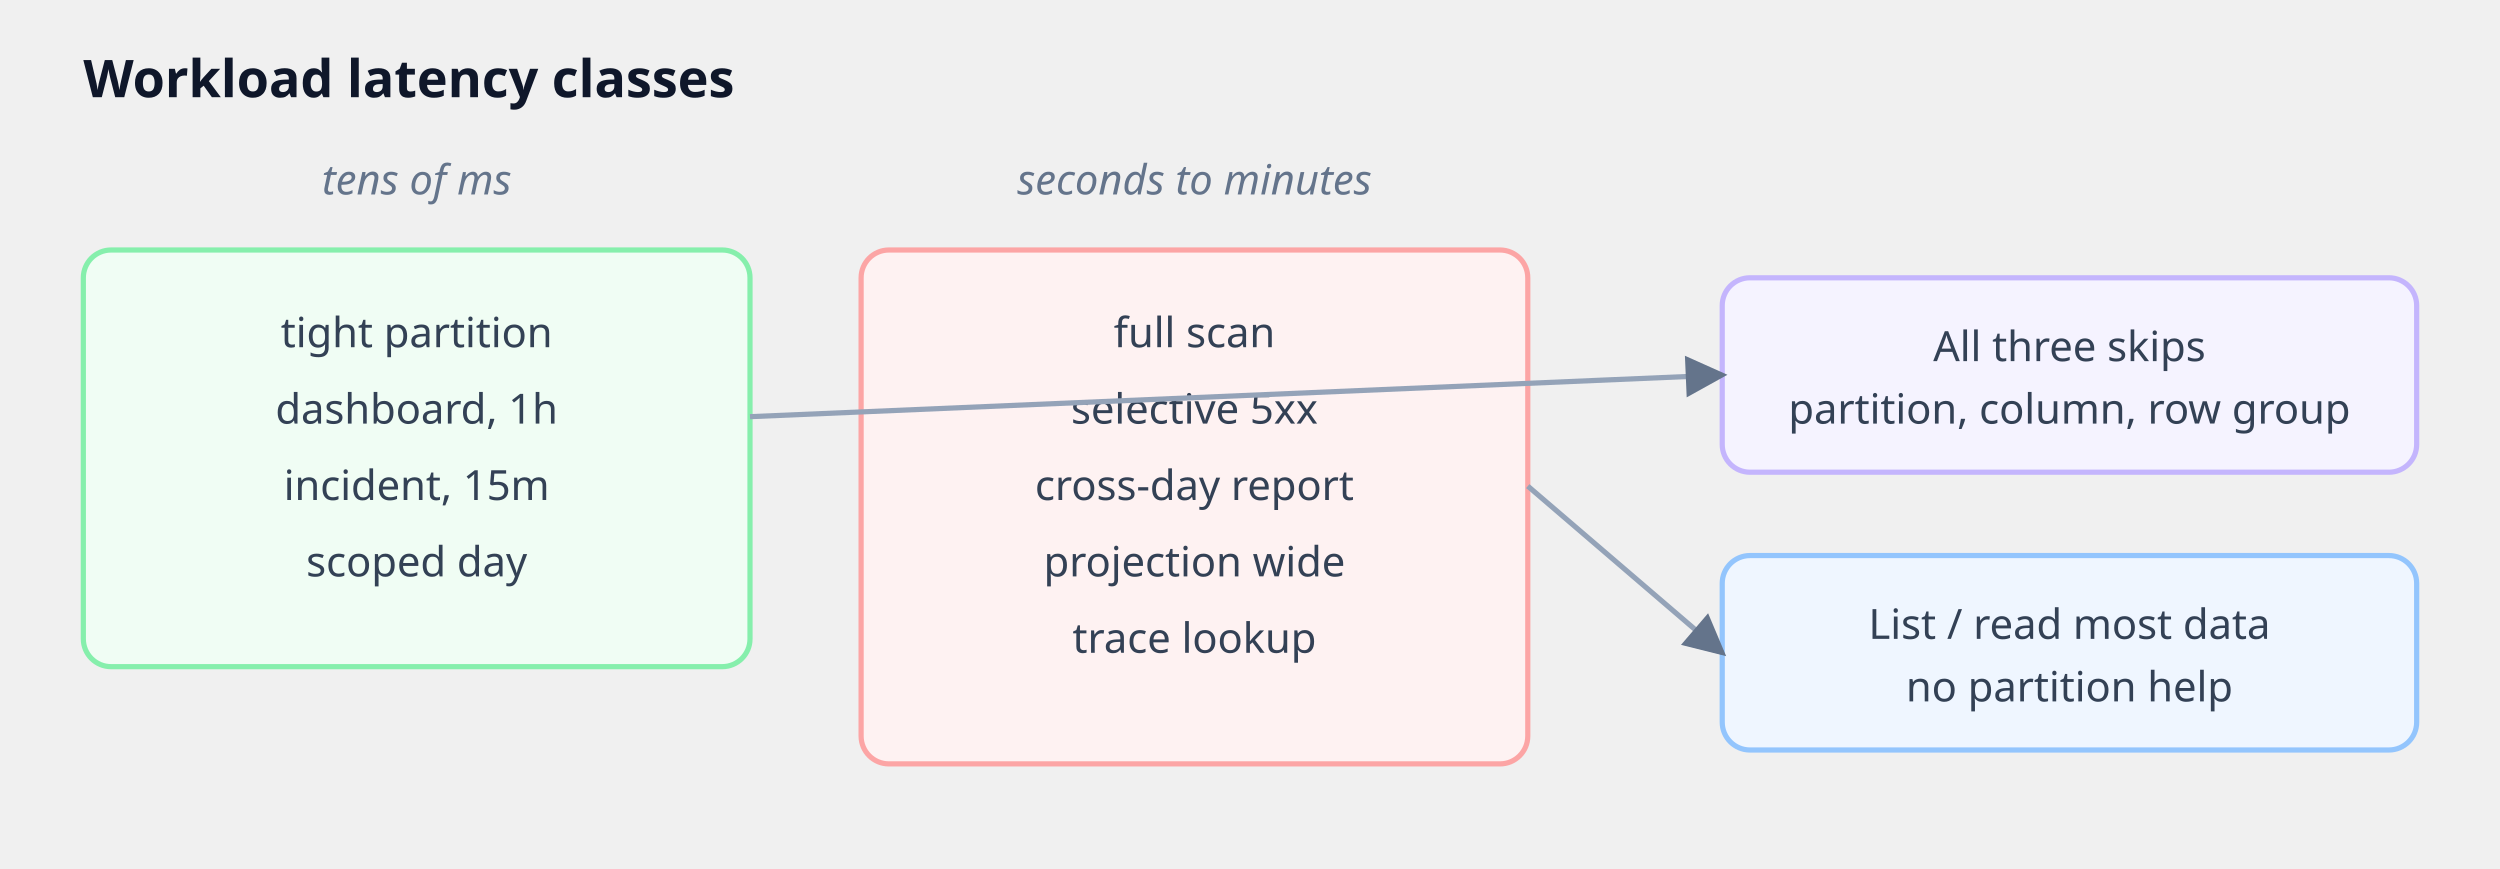
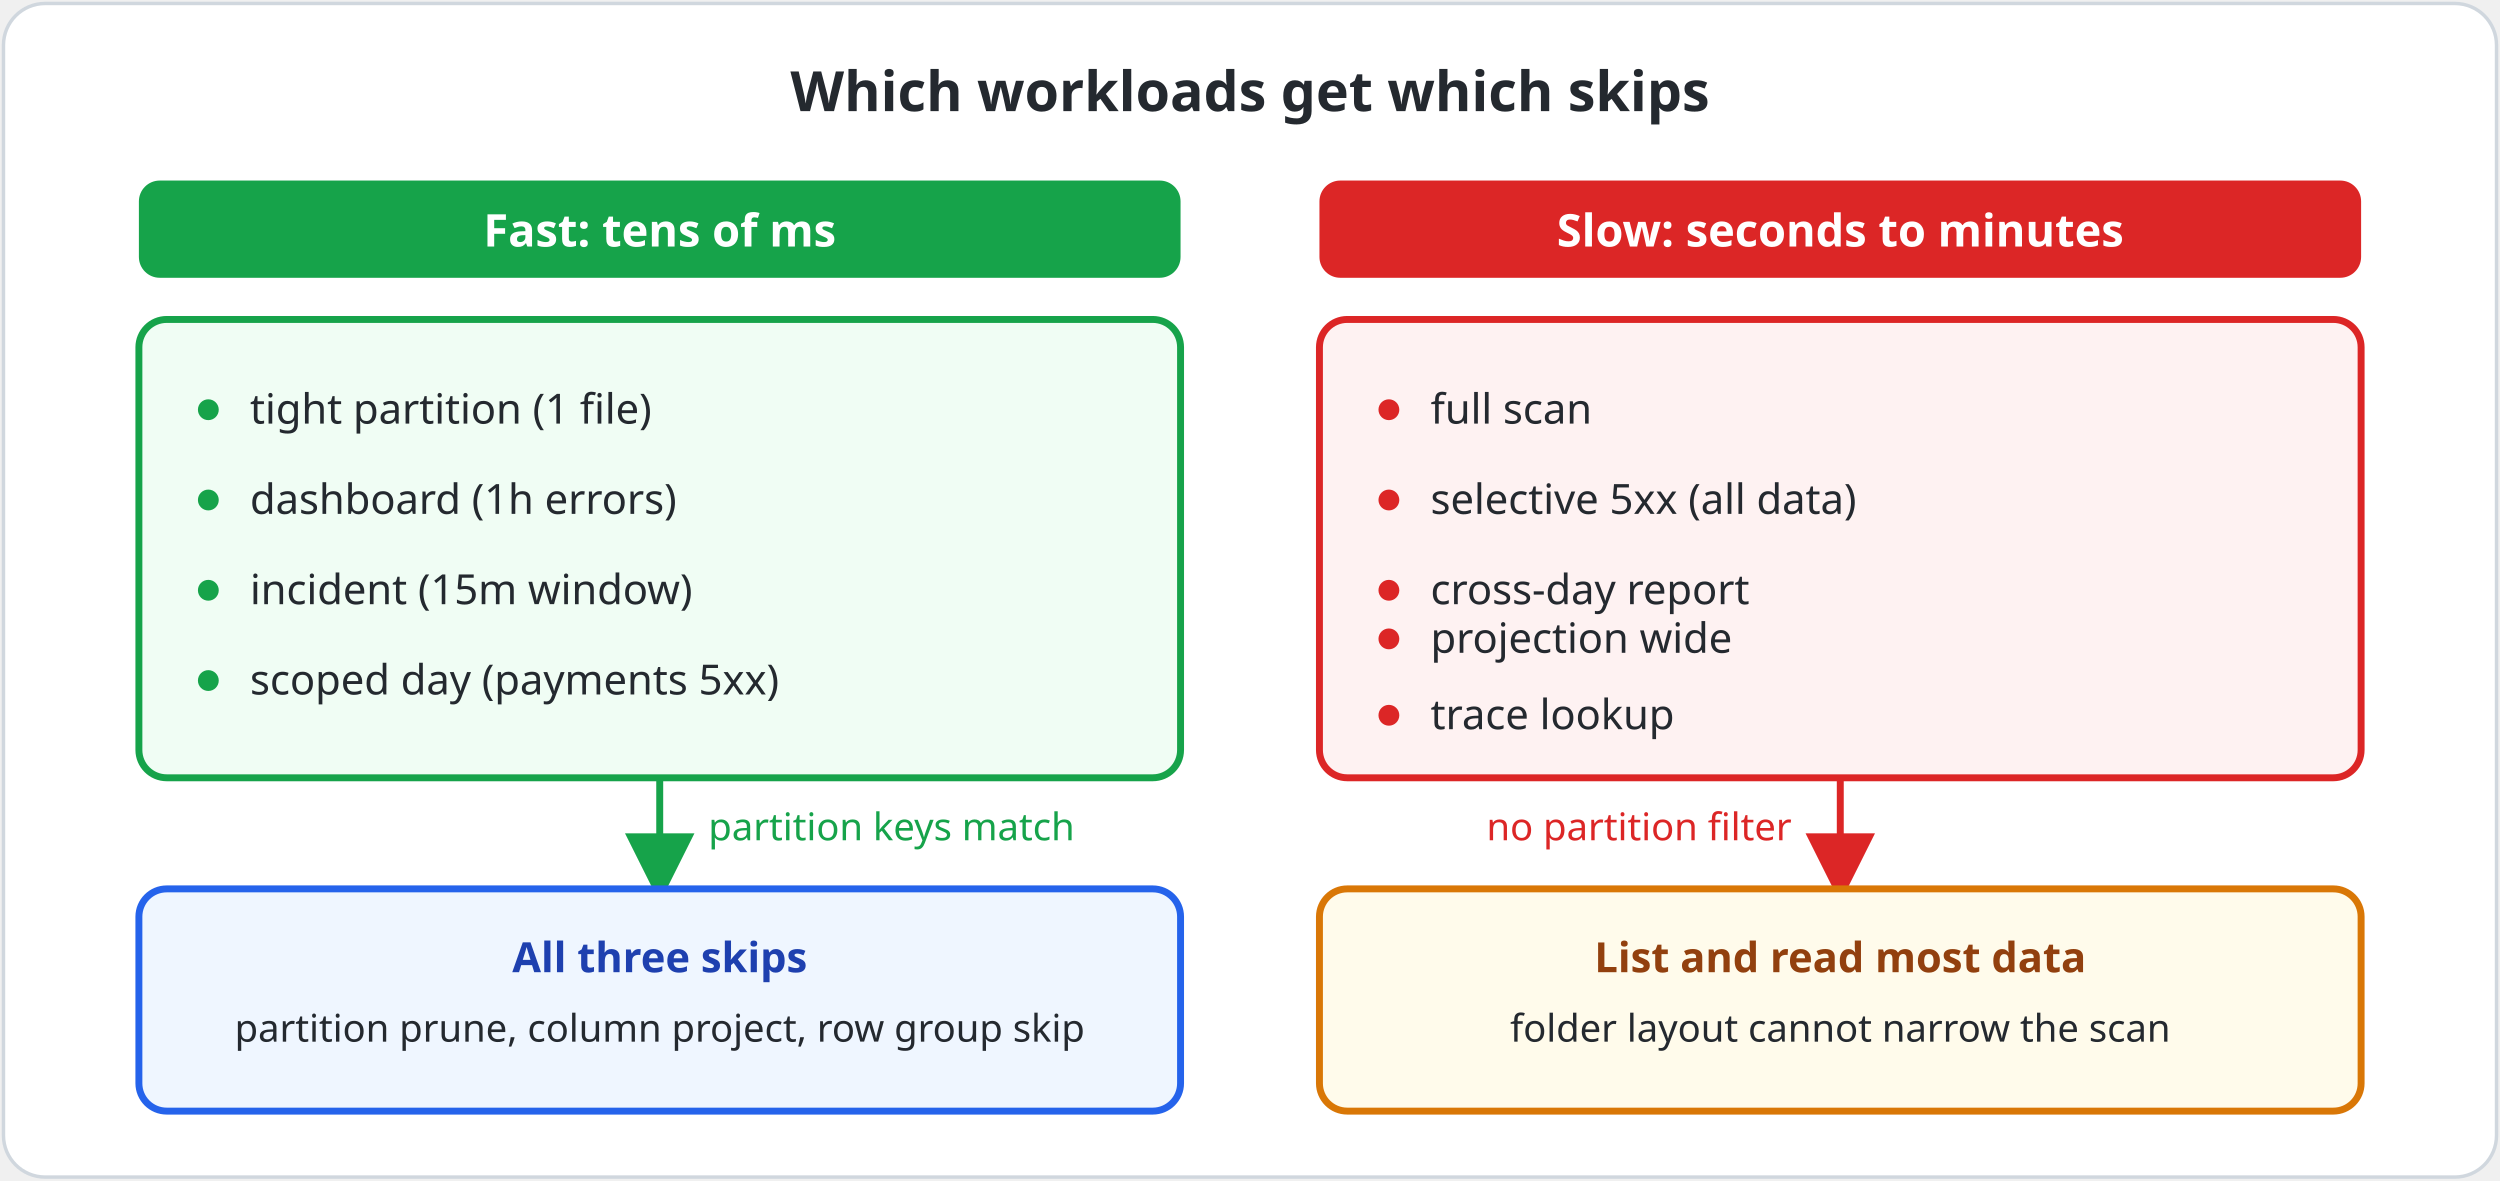
- <svg xmlns="http://www.w3.org/2000/svg" width="720" height="250" viewBox="0 0 720 250">
+ <svg xmlns="http://www.w3.org/2000/svg" width="720" height="340" viewBox="0 0 720 340">
  <defs>
-     <marker id="arrow" markerWidth="8" markerHeight="8" refX="7" refY="4" orient="auto">
-       <path d="M0,0 L8,4 L0,8 Z" fill="#64748b" />
+     <marker id="arrow-green" markerWidth="10" markerHeight="10" refX="8" refY="5" orient="auto" markerUnits="strokeWidth">
+       <path d="M0,0 L10,5 L0,10 Z" fill="#16a34a" />
+     </marker>
+     <marker id="arrow-red" markerWidth="10" markerHeight="10" refX="8" refY="5" orient="auto" markerUnits="strokeWidth">
+       <path d="M0,0 L10,5 L0,10 Z" fill="#dc2626" />
    </marker>
  </defs>
-   <text x="24" y="28" font-family="system-ui,sans-serif" font-size="15" font-weight="600" fill="#0f172a">Workload latency classes</text>
-   <text x="120" y="56" font-family="system-ui,sans-serif" font-size="12" font-style="italic" fill="#64748b" text-anchor="middle">tens of ms</text>
-   <text x="344" y="56" font-family="system-ui,sans-serif" font-size="12" font-style="italic" fill="#64748b" text-anchor="middle">seconds to minutes</text>
-   <rect x="24" y="72" width="192" height="120" rx="8" fill="#f0fdf4" stroke="#86efac" stroke-width="1.5" />
-   <text x="120" y="100" font-family="system-ui,sans-serif" font-size="12" font-weight="500" fill="#334155" text-anchor="middle">tight partition</text>
-   <text x="120" y="122" font-family="system-ui,sans-serif" font-size="12" font-weight="500" fill="#334155" text-anchor="middle">dashboard, 1h</text>
-   <text x="120" y="144" font-family="system-ui,sans-serif" font-size="12" font-weight="500" fill="#334155" text-anchor="middle">incident, 15m</text>
-   <text x="120" y="166" font-family="system-ui,sans-serif" font-size="12" font-weight="500" fill="#334155" text-anchor="middle">scoped day</text>
-   <rect x="248" y="72" width="192" height="148" rx="8" fill="#fef2f2" stroke="#fca5a5" stroke-width="1.5" />
-   <text x="344" y="100" font-family="system-ui,sans-serif" font-size="12" font-weight="500" fill="#334155" text-anchor="middle">full scan</text>
-   <text x="344" y="122" font-family="system-ui,sans-serif" font-size="12" font-weight="500" fill="#334155" text-anchor="middle">selective 5xx</text>
-   <text x="344" y="144" font-family="system-ui,sans-serif" font-size="12" font-weight="500" fill="#334155" text-anchor="middle">cross-day report</text>
-   <text x="344" y="166" font-family="system-ui,sans-serif" font-size="12" font-weight="500" fill="#334155" text-anchor="middle">projection wide</text>
-   <text x="344" y="188" font-family="system-ui,sans-serif" font-size="12" font-weight="500" fill="#334155" text-anchor="middle">trace lookup</text>
-   <rect x="496" y="80" width="200" height="56" rx="8" fill="#f5f3ff" stroke="#c4b5fd" stroke-width="1.5" />
-   <text x="596" y="104" font-family="system-ui,sans-serif" font-size="12" font-weight="500" fill="#334155" text-anchor="middle">All three skips</text>
-   <text x="596" y="122" font-family="system-ui,sans-serif" font-size="12" font-weight="500" fill="#334155" text-anchor="middle">partition, column, row group</text>
-   <rect x="496" y="160" width="200" height="56" rx="8" fill="#eff6ff" stroke="#93c5fd" stroke-width="1.5" />
-   <text x="596" y="184" font-family="system-ui,sans-serif" font-size="12" font-weight="500" fill="#334155" text-anchor="middle">List / read most data</text>
-   <text x="596" y="202" font-family="system-ui,sans-serif" font-size="12" font-weight="500" fill="#334155" text-anchor="middle">no partition help</text>
-   <line x1="216" y1="120" x2="496" y2="108" stroke="#94a3b8" stroke-width="1.5" fill="none" marker-end="url(#arrow)" />
-   <line x1="440" y1="140" x2="496" y2="188" stroke="#94a3b8" stroke-width="1.5" fill="none" marker-end="url(#arrow)" />
+   <rect x="1" y="1" width="718" height="338" rx="12" fill="#ffffff" stroke="#d0d7de" stroke-width="1" />
+   <text x="360" y="32" font-family="system-ui,sans-serif" font-size="16" font-weight="600" fill="#24292f" text-anchor="middle">Which workloads get which skips</text>
+   <rect x="40" y="52" width="300" height="28" rx="6" fill="#16a34a" />
+   <text x="190" y="71" font-family="system-ui,sans-serif" font-size="13" font-weight="600" fill="#ffffff" text-anchor="middle">Fast: tens of ms</text>
+   <rect x="380" y="52" width="300" height="28" rx="6" fill="#dc2626" />
+   <text x="530" y="71" font-family="system-ui,sans-serif" font-size="13" font-weight="600" fill="#ffffff" text-anchor="middle">Slow: seconds to minutes</text>
+   <rect x="40" y="92" width="300" height="132" rx="8" fill="#f0fdf4" stroke="#16a34a" stroke-width="2" />
+   <circle cx="60" cy="118" r="3" fill="#16a34a" />
+   <text x="72" y="122" font-family="system-ui,sans-serif" font-size="12" fill="#24292f">tight partition (1 file)</text>
+   <circle cx="60" cy="144" r="3" fill="#16a34a" />
+   <text x="72" y="148" font-family="system-ui,sans-serif" font-size="12" fill="#24292f">dashboard (1h errors)</text>
+   <circle cx="60" cy="170" r="3" fill="#16a34a" />
+   <text x="72" y="174" font-family="system-ui,sans-serif" font-size="12" fill="#24292f">incident (15m window)</text>
+   <circle cx="60" cy="196" r="3" fill="#16a34a" />
+   <text x="72" y="200" font-family="system-ui,sans-serif" font-size="12" fill="#24292f">scoped day (payments 5xx)</text>
+   <rect x="380" y="92" width="300" height="132" rx="8" fill="#fef2f2" stroke="#dc2626" stroke-width="2" />
+   <circle cx="400" cy="118" r="3" fill="#dc2626" />
+   <text x="412" y="122" font-family="system-ui,sans-serif" font-size="12" fill="#24292f">full scan</text>
+   <circle cx="400" cy="144" r="3" fill="#dc2626" />
+   <text x="412" y="148" font-family="system-ui,sans-serif" font-size="12" fill="#24292f">selective 5xx (all data)</text>
+   <circle cx="400" cy="170" r="3" fill="#dc2626" />
+   <text x="412" y="174" font-family="system-ui,sans-serif" font-size="12" fill="#24292f">cross-day report</text>
+   <circle cx="400" cy="184" r="3" fill="#dc2626" />
+   <text x="412" y="188" font-family="system-ui,sans-serif" font-size="12" fill="#24292f">projection wide</text>
+   <circle cx="400" cy="206" r="3" fill="#dc2626" />
+   <text x="412" y="210" font-family="system-ui,sans-serif" font-size="12" fill="#24292f">trace lookup</text>
+   <line x1="190" y1="224" x2="190" y2="256" stroke="#16a34a" stroke-width="2" marker-end="url(#arrow-green)" />
+   <line x1="530" y1="224" x2="530" y2="256" stroke="#dc2626" stroke-width="2" marker-end="url(#arrow-red)" />
+   <text x="204" y="242" font-family="system-ui,sans-serif" font-size="11" font-weight="500" fill="#16a34a">partition keys match</text>
+   <text x="516" y="242" font-family="system-ui,sans-serif" font-size="11" font-weight="500" fill="#dc2626" text-anchor="end">no partition filter</text>
+   <rect x="40" y="256" width="300" height="64" rx="8" fill="#eff6ff" stroke="#2563eb" stroke-width="2" />
+   <text x="190" y="280" font-family="system-ui,sans-serif" font-size="12" font-weight="600" fill="#1e40af" text-anchor="middle">All three skips</text>
+   <text x="190" y="300" font-family="system-ui,sans-serif" font-size="11" fill="#24292f" text-anchor="middle">partition prune, column project, row group skip</text>
+   <rect x="380" y="256" width="300" height="64" rx="8" fill="#fffbeb" stroke="#d97706" stroke-width="2" />
+   <text x="530" y="280" font-family="system-ui,sans-serif" font-size="12" font-weight="600" fill="#92400e" text-anchor="middle">List and read most data</text>
+   <text x="530" y="300" font-family="system-ui,sans-serif" font-size="11" fill="#24292f" text-anchor="middle">folder layout cannot narrow the scan</text>
</svg>
